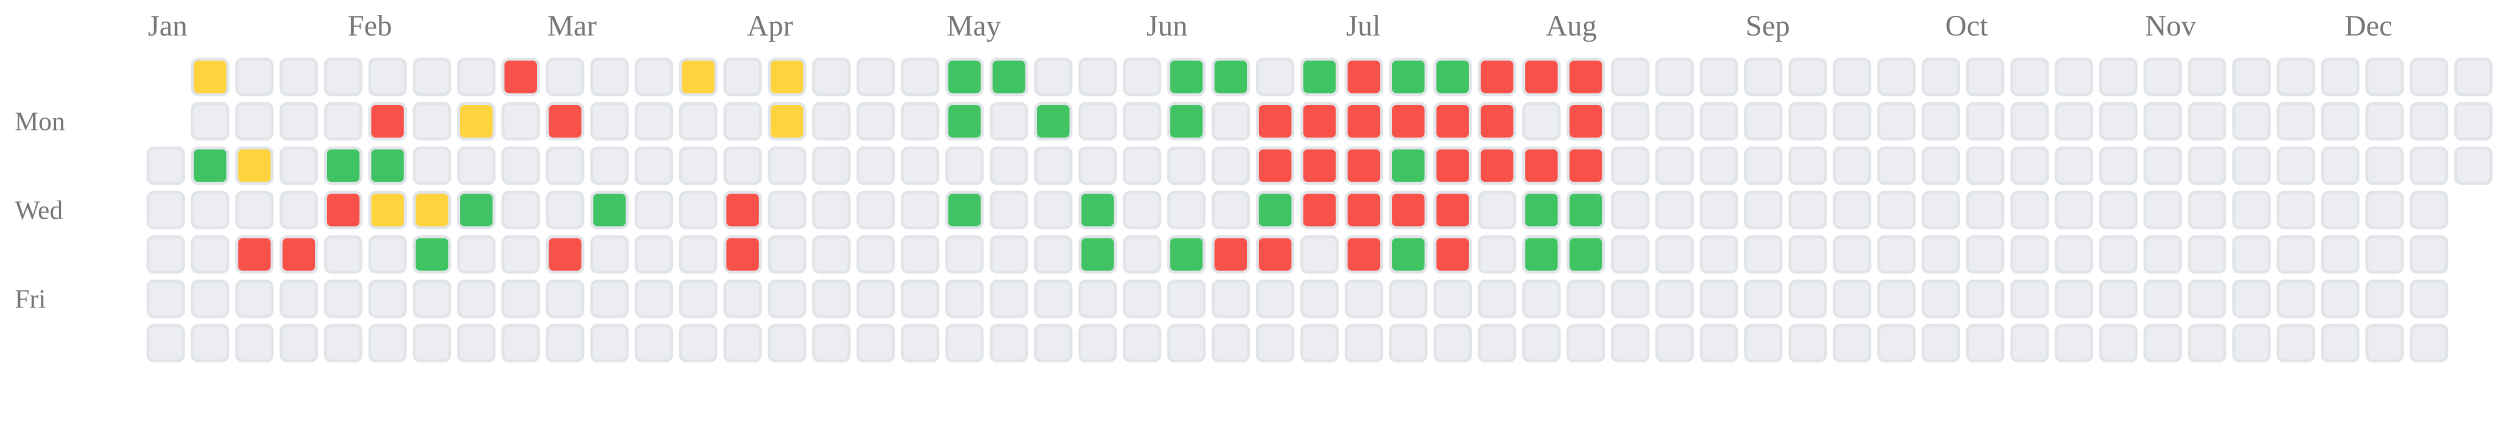
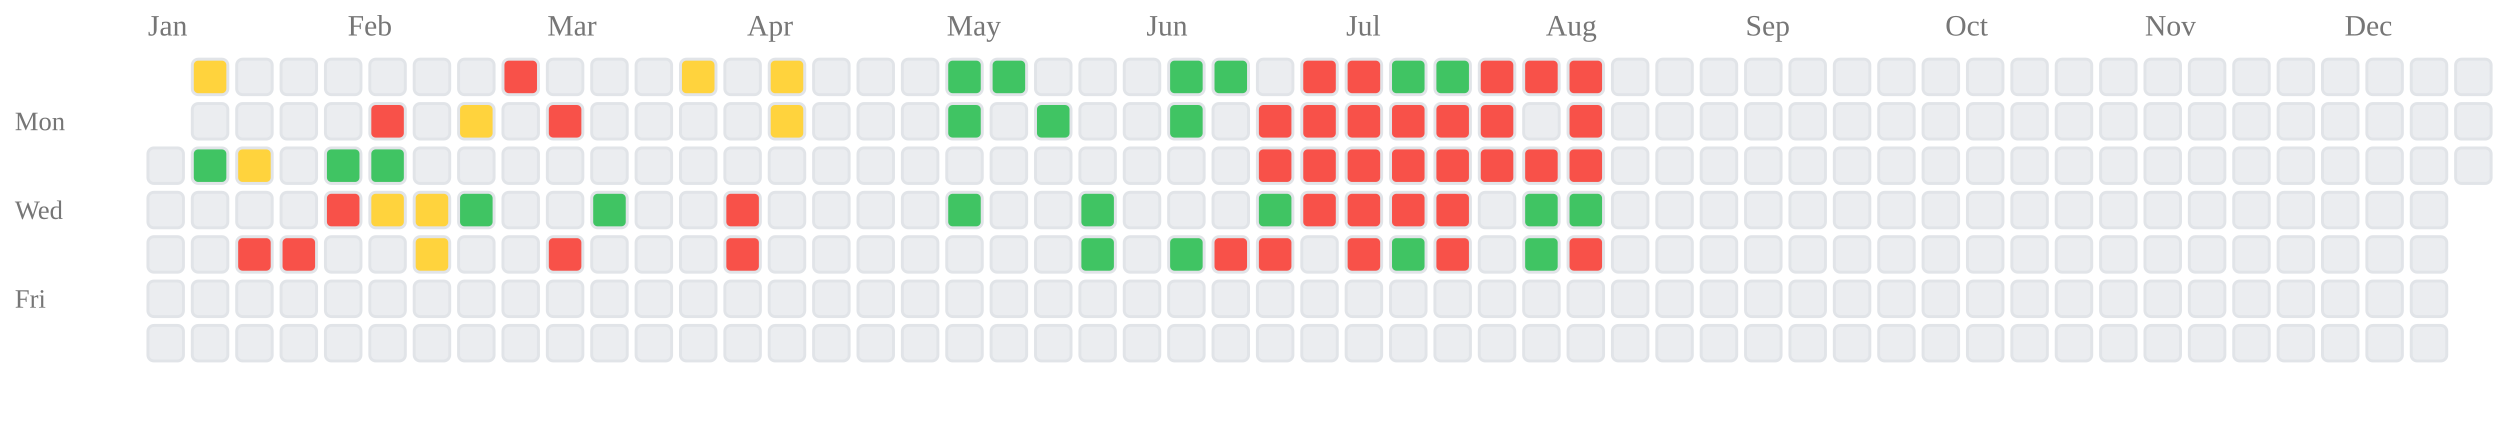
<svg xmlns="http://www.w3.org/2000/svg" width="845" height="145">
  <style>
        .month { font-size: 10px; fill: #767676; }
        .day { font-size: 9px; fill: #767676; }
        .cell { stroke: #e1e4e8; stroke-width: 1; }
        .cell-profit { fill: #40c463; }
        .cell-loss { fill: #f85149; }
        .cell-breakeven { fill: #ffd33d; }
        .cell-empty { fill: #ebedf0; }
    </style>
  <text x="50.0" y="12" class="month">Jan</text>
  <text x="117.5" y="12" class="month">Feb</text>
  <text x="185.0" y="12" class="month">Mar</text>
  <text x="252.5" y="12" class="month">Apr</text>
  <text x="320.0" y="12" class="month">May</text>
  <text x="387.5" y="12" class="month">Jun</text>
  <text x="455.0" y="12" class="month">Jul</text>
  <text x="522.5" y="12" class="month">Aug</text>
  <text x="590.0" y="12" class="month">Sep</text>
  <text x="657.5" y="12" class="month">Oct</text>
  <text x="725.0" y="12" class="month">Nov</text>
  <text x="792.5" y="12" class="month">Dec</text>
  <text x="5" y="44" class="day">Mon</text>
  <text x="5" y="74" class="day">Wed</text>
  <text x="5" y="104" class="day">Fri</text>
  <rect x="50" y="50" width="12" height="12" class="cell cell-empty" rx="2" ry="2" />
  <rect x="50" y="65" width="12" height="12" class="cell cell-empty" rx="2" ry="2" />
  <rect x="50" y="80" width="12" height="12" class="cell cell-empty" rx="2" ry="2" />
  <rect x="50" y="95" width="12" height="12" class="cell cell-empty" rx="2" ry="2" />
  <rect x="50" y="110" width="12" height="12" class="cell cell-empty" rx="2" ry="2" />
  <rect x="65" y="20" width="12" height="12" class="cell cell-breakeven" rx="2" ry="2" />
  <rect x="65" y="35" width="12" height="12" class="cell cell-empty" rx="2" ry="2" />
  <rect x="65" y="50" width="12" height="12" class="cell cell-profit" rx="2" ry="2" />
  <rect x="65" y="65" width="12" height="12" class="cell cell-empty" rx="2" ry="2" />
  <rect x="65" y="80" width="12" height="12" class="cell cell-empty" rx="2" ry="2" />
  <rect x="65" y="95" width="12" height="12" class="cell cell-empty" rx="2" ry="2" />
  <rect x="65" y="110" width="12" height="12" class="cell cell-empty" rx="2" ry="2" />
  <rect x="80" y="20" width="12" height="12" class="cell cell-empty" rx="2" ry="2" />
  <rect x="80" y="35" width="12" height="12" class="cell cell-empty" rx="2" ry="2" />
  <rect x="80" y="50" width="12" height="12" class="cell cell-breakeven" rx="2" ry="2" />
  <rect x="80" y="65" width="12" height="12" class="cell cell-empty" rx="2" ry="2" />
  <rect x="80" y="80" width="12" height="12" class="cell cell-loss" rx="2" ry="2" />
  <rect x="80" y="95" width="12" height="12" class="cell cell-empty" rx="2" ry="2" />
  <rect x="80" y="110" width="12" height="12" class="cell cell-empty" rx="2" ry="2" />
  <rect x="95" y="20" width="12" height="12" class="cell cell-empty" rx="2" ry="2" />
  <rect x="95" y="35" width="12" height="12" class="cell cell-empty" rx="2" ry="2" />
  <rect x="95" y="50" width="12" height="12" class="cell cell-empty" rx="2" ry="2" />
  <rect x="95" y="65" width="12" height="12" class="cell cell-empty" rx="2" ry="2" />
  <rect x="95" y="80" width="12" height="12" class="cell cell-loss" rx="2" ry="2" />
  <rect x="95" y="95" width="12" height="12" class="cell cell-empty" rx="2" ry="2" />
  <rect x="95" y="110" width="12" height="12" class="cell cell-empty" rx="2" ry="2" />
  <rect x="110" y="20" width="12" height="12" class="cell cell-empty" rx="2" ry="2" />
  <rect x="110" y="35" width="12" height="12" class="cell cell-empty" rx="2" ry="2" />
  <rect x="110" y="50" width="12" height="12" class="cell cell-profit" rx="2" ry="2" />
  <rect x="110" y="65" width="12" height="12" class="cell cell-loss" rx="2" ry="2" />
  <rect x="110" y="80" width="12" height="12" class="cell cell-empty" rx="2" ry="2" />
  <rect x="110" y="95" width="12" height="12" class="cell cell-empty" rx="2" ry="2" />
  <rect x="110" y="110" width="12" height="12" class="cell cell-empty" rx="2" ry="2" />
  <rect x="125" y="20" width="12" height="12" class="cell cell-empty" rx="2" ry="2" />
  <rect x="125" y="35" width="12" height="12" class="cell cell-loss" rx="2" ry="2" />
  <rect x="125" y="50" width="12" height="12" class="cell cell-profit" rx="2" ry="2" />
  <rect x="125" y="65" width="12" height="12" class="cell cell-breakeven" rx="2" ry="2" />
  <rect x="125" y="80" width="12" height="12" class="cell cell-empty" rx="2" ry="2" />
  <rect x="125" y="95" width="12" height="12" class="cell cell-empty" rx="2" ry="2" />
  <rect x="125" y="110" width="12" height="12" class="cell cell-empty" rx="2" ry="2" />
  <rect x="140" y="20" width="12" height="12" class="cell cell-empty" rx="2" ry="2" />
  <rect x="140" y="35" width="12" height="12" class="cell cell-empty" rx="2" ry="2" />
  <rect x="140" y="50" width="12" height="12" class="cell cell-empty" rx="2" ry="2" />
  <rect x="140" y="65" width="12" height="12" class="cell cell-breakeven" rx="2" ry="2" />
-   <rect x="140" y="80" width="12" height="12" class="cell cell-profit" rx="2" ry="2" />
+   <rect x="140" y="80" width="12" height="12" class="cell cell-breakeven" rx="2" ry="2" />
  <rect x="140" y="95" width="12" height="12" class="cell cell-empty" rx="2" ry="2" />
  <rect x="140" y="110" width="12" height="12" class="cell cell-empty" rx="2" ry="2" />
  <rect x="155" y="20" width="12" height="12" class="cell cell-empty" rx="2" ry="2" />
  <rect x="155" y="35" width="12" height="12" class="cell cell-breakeven" rx="2" ry="2" />
  <rect x="155" y="50" width="12" height="12" class="cell cell-empty" rx="2" ry="2" />
  <rect x="155" y="65" width="12" height="12" class="cell cell-profit" rx="2" ry="2" />
  <rect x="155" y="80" width="12" height="12" class="cell cell-empty" rx="2" ry="2" />
  <rect x="155" y="95" width="12" height="12" class="cell cell-empty" rx="2" ry="2" />
  <rect x="155" y="110" width="12" height="12" class="cell cell-empty" rx="2" ry="2" />
  <rect x="170" y="20" width="12" height="12" class="cell cell-loss" rx="2" ry="2" />
  <rect x="170" y="35" width="12" height="12" class="cell cell-empty" rx="2" ry="2" />
  <rect x="170" y="50" width="12" height="12" class="cell cell-empty" rx="2" ry="2" />
  <rect x="170" y="65" width="12" height="12" class="cell cell-empty" rx="2" ry="2" />
  <rect x="170" y="80" width="12" height="12" class="cell cell-empty" rx="2" ry="2" />
  <rect x="170" y="95" width="12" height="12" class="cell cell-empty" rx="2" ry="2" />
  <rect x="170" y="110" width="12" height="12" class="cell cell-empty" rx="2" ry="2" />
  <rect x="185" y="20" width="12" height="12" class="cell cell-empty" rx="2" ry="2" />
  <rect x="185" y="35" width="12" height="12" class="cell cell-loss" rx="2" ry="2" />
  <rect x="185" y="50" width="12" height="12" class="cell cell-empty" rx="2" ry="2" />
  <rect x="185" y="65" width="12" height="12" class="cell cell-empty" rx="2" ry="2" />
  <rect x="185" y="80" width="12" height="12" class="cell cell-loss" rx="2" ry="2" />
  <rect x="185" y="95" width="12" height="12" class="cell cell-empty" rx="2" ry="2" />
  <rect x="185" y="110" width="12" height="12" class="cell cell-empty" rx="2" ry="2" />
  <rect x="200" y="20" width="12" height="12" class="cell cell-empty" rx="2" ry="2" />
  <rect x="200" y="35" width="12" height="12" class="cell cell-empty" rx="2" ry="2" />
  <rect x="200" y="50" width="12" height="12" class="cell cell-empty" rx="2" ry="2" />
  <rect x="200" y="65" width="12" height="12" class="cell cell-profit" rx="2" ry="2" />
  <rect x="200" y="80" width="12" height="12" class="cell cell-empty" rx="2" ry="2" />
  <rect x="200" y="95" width="12" height="12" class="cell cell-empty" rx="2" ry="2" />
  <rect x="200" y="110" width="12" height="12" class="cell cell-empty" rx="2" ry="2" />
  <rect x="215" y="20" width="12" height="12" class="cell cell-empty" rx="2" ry="2" />
  <rect x="215" y="35" width="12" height="12" class="cell cell-empty" rx="2" ry="2" />
  <rect x="215" y="50" width="12" height="12" class="cell cell-empty" rx="2" ry="2" />
  <rect x="215" y="65" width="12" height="12" class="cell cell-empty" rx="2" ry="2" />
  <rect x="215" y="80" width="12" height="12" class="cell cell-empty" rx="2" ry="2" />
  <rect x="215" y="95" width="12" height="12" class="cell cell-empty" rx="2" ry="2" />
  <rect x="215" y="110" width="12" height="12" class="cell cell-empty" rx="2" ry="2" />
  <rect x="230" y="20" width="12" height="12" class="cell cell-breakeven" rx="2" ry="2" />
  <rect x="230" y="35" width="12" height="12" class="cell cell-empty" rx="2" ry="2" />
  <rect x="230" y="50" width="12" height="12" class="cell cell-empty" rx="2" ry="2" />
  <rect x="230" y="65" width="12" height="12" class="cell cell-empty" rx="2" ry="2" />
  <rect x="230" y="80" width="12" height="12" class="cell cell-empty" rx="2" ry="2" />
  <rect x="230" y="95" width="12" height="12" class="cell cell-empty" rx="2" ry="2" />
  <rect x="230" y="110" width="12" height="12" class="cell cell-empty" rx="2" ry="2" />
  <rect x="245" y="20" width="12" height="12" class="cell cell-empty" rx="2" ry="2" />
  <rect x="245" y="35" width="12" height="12" class="cell cell-empty" rx="2" ry="2" />
  <rect x="245" y="50" width="12" height="12" class="cell cell-empty" rx="2" ry="2" />
  <rect x="245" y="65" width="12" height="12" class="cell cell-loss" rx="2" ry="2" />
  <rect x="245" y="80" width="12" height="12" class="cell cell-loss" rx="2" ry="2" />
  <rect x="245" y="95" width="12" height="12" class="cell cell-empty" rx="2" ry="2" />
  <rect x="245" y="110" width="12" height="12" class="cell cell-empty" rx="2" ry="2" />
  <rect x="260" y="20" width="12" height="12" class="cell cell-breakeven" rx="2" ry="2" />
  <rect x="260" y="35" width="12" height="12" class="cell cell-breakeven" rx="2" ry="2" />
  <rect x="260" y="50" width="12" height="12" class="cell cell-empty" rx="2" ry="2" />
  <rect x="260" y="65" width="12" height="12" class="cell cell-empty" rx="2" ry="2" />
  <rect x="260" y="80" width="12" height="12" class="cell cell-empty" rx="2" ry="2" />
  <rect x="260" y="95" width="12" height="12" class="cell cell-empty" rx="2" ry="2" />
  <rect x="260" y="110" width="12" height="12" class="cell cell-empty" rx="2" ry="2" />
  <rect x="275" y="20" width="12" height="12" class="cell cell-empty" rx="2" ry="2" />
  <rect x="275" y="35" width="12" height="12" class="cell cell-empty" rx="2" ry="2" />
  <rect x="275" y="50" width="12" height="12" class="cell cell-empty" rx="2" ry="2" />
  <rect x="275" y="65" width="12" height="12" class="cell cell-empty" rx="2" ry="2" />
  <rect x="275" y="80" width="12" height="12" class="cell cell-empty" rx="2" ry="2" />
  <rect x="275" y="95" width="12" height="12" class="cell cell-empty" rx="2" ry="2" />
  <rect x="275" y="110" width="12" height="12" class="cell cell-empty" rx="2" ry="2" />
  <rect x="290" y="20" width="12" height="12" class="cell cell-empty" rx="2" ry="2" />
  <rect x="290" y="35" width="12" height="12" class="cell cell-empty" rx="2" ry="2" />
  <rect x="290" y="50" width="12" height="12" class="cell cell-empty" rx="2" ry="2" />
  <rect x="290" y="65" width="12" height="12" class="cell cell-empty" rx="2" ry="2" />
  <rect x="290" y="80" width="12" height="12" class="cell cell-empty" rx="2" ry="2" />
  <rect x="290" y="95" width="12" height="12" class="cell cell-empty" rx="2" ry="2" />
  <rect x="290" y="110" width="12" height="12" class="cell cell-empty" rx="2" ry="2" />
  <rect x="305" y="20" width="12" height="12" class="cell cell-empty" rx="2" ry="2" />
  <rect x="305" y="35" width="12" height="12" class="cell cell-empty" rx="2" ry="2" />
  <rect x="305" y="50" width="12" height="12" class="cell cell-empty" rx="2" ry="2" />
  <rect x="305" y="65" width="12" height="12" class="cell cell-empty" rx="2" ry="2" />
  <rect x="305" y="80" width="12" height="12" class="cell cell-empty" rx="2" ry="2" />
  <rect x="305" y="95" width="12" height="12" class="cell cell-empty" rx="2" ry="2" />
  <rect x="305" y="110" width="12" height="12" class="cell cell-empty" rx="2" ry="2" />
  <rect x="320" y="20" width="12" height="12" class="cell cell-profit" rx="2" ry="2" />
  <rect x="320" y="35" width="12" height="12" class="cell cell-profit" rx="2" ry="2" />
  <rect x="320" y="50" width="12" height="12" class="cell cell-empty" rx="2" ry="2" />
  <rect x="320" y="65" width="12" height="12" class="cell cell-profit" rx="2" ry="2" />
  <rect x="320" y="80" width="12" height="12" class="cell cell-empty" rx="2" ry="2" />
  <rect x="320" y="95" width="12" height="12" class="cell cell-empty" rx="2" ry="2" />
  <rect x="320" y="110" width="12" height="12" class="cell cell-empty" rx="2" ry="2" />
  <rect x="335" y="20" width="12" height="12" class="cell cell-profit" rx="2" ry="2" />
  <rect x="335" y="35" width="12" height="12" class="cell cell-empty" rx="2" ry="2" />
  <rect x="335" y="50" width="12" height="12" class="cell cell-empty" rx="2" ry="2" />
  <rect x="335" y="65" width="12" height="12" class="cell cell-empty" rx="2" ry="2" />
  <rect x="335" y="80" width="12" height="12" class="cell cell-empty" rx="2" ry="2" />
  <rect x="335" y="95" width="12" height="12" class="cell cell-empty" rx="2" ry="2" />
  <rect x="335" y="110" width="12" height="12" class="cell cell-empty" rx="2" ry="2" />
  <rect x="350" y="20" width="12" height="12" class="cell cell-empty" rx="2" ry="2" />
  <rect x="350" y="35" width="12" height="12" class="cell cell-profit" rx="2" ry="2" />
  <rect x="350" y="50" width="12" height="12" class="cell cell-empty" rx="2" ry="2" />
  <rect x="350" y="65" width="12" height="12" class="cell cell-empty" rx="2" ry="2" />
  <rect x="350" y="80" width="12" height="12" class="cell cell-empty" rx="2" ry="2" />
  <rect x="350" y="95" width="12" height="12" class="cell cell-empty" rx="2" ry="2" />
  <rect x="350" y="110" width="12" height="12" class="cell cell-empty" rx="2" ry="2" />
  <rect x="365" y="20" width="12" height="12" class="cell cell-empty" rx="2" ry="2" />
  <rect x="365" y="35" width="12" height="12" class="cell cell-empty" rx="2" ry="2" />
  <rect x="365" y="50" width="12" height="12" class="cell cell-empty" rx="2" ry="2" />
  <rect x="365" y="65" width="12" height="12" class="cell cell-profit" rx="2" ry="2" />
  <rect x="365" y="80" width="12" height="12" class="cell cell-profit" rx="2" ry="2" />
  <rect x="365" y="95" width="12" height="12" class="cell cell-empty" rx="2" ry="2" />
  <rect x="365" y="110" width="12" height="12" class="cell cell-empty" rx="2" ry="2" />
  <rect x="380" y="20" width="12" height="12" class="cell cell-empty" rx="2" ry="2" />
  <rect x="380" y="35" width="12" height="12" class="cell cell-empty" rx="2" ry="2" />
  <rect x="380" y="50" width="12" height="12" class="cell cell-empty" rx="2" ry="2" />
  <rect x="380" y="65" width="12" height="12" class="cell cell-empty" rx="2" ry="2" />
  <rect x="380" y="80" width="12" height="12" class="cell cell-empty" rx="2" ry="2" />
  <rect x="380" y="95" width="12" height="12" class="cell cell-empty" rx="2" ry="2" />
  <rect x="380" y="110" width="12" height="12" class="cell cell-empty" rx="2" ry="2" />
  <rect x="395" y="20" width="12" height="12" class="cell cell-profit" rx="2" ry="2" />
  <rect x="395" y="35" width="12" height="12" class="cell cell-profit" rx="2" ry="2" />
  <rect x="395" y="50" width="12" height="12" class="cell cell-empty" rx="2" ry="2" />
  <rect x="395" y="65" width="12" height="12" class="cell cell-empty" rx="2" ry="2" />
  <rect x="395" y="80" width="12" height="12" class="cell cell-profit" rx="2" ry="2" />
  <rect x="395" y="95" width="12" height="12" class="cell cell-empty" rx="2" ry="2" />
  <rect x="395" y="110" width="12" height="12" class="cell cell-empty" rx="2" ry="2" />
  <rect x="410" y="20" width="12" height="12" class="cell cell-profit" rx="2" ry="2" />
  <rect x="410" y="35" width="12" height="12" class="cell cell-empty" rx="2" ry="2" />
  <rect x="410" y="50" width="12" height="12" class="cell cell-empty" rx="2" ry="2" />
  <rect x="410" y="65" width="12" height="12" class="cell cell-empty" rx="2" ry="2" />
  <rect x="410" y="80" width="12" height="12" class="cell cell-loss" rx="2" ry="2" />
  <rect x="410" y="95" width="12" height="12" class="cell cell-empty" rx="2" ry="2" />
  <rect x="410" y="110" width="12" height="12" class="cell cell-empty" rx="2" ry="2" />
  <rect x="425" y="20" width="12" height="12" class="cell cell-empty" rx="2" ry="2" />
  <rect x="425" y="35" width="12" height="12" class="cell cell-loss" rx="2" ry="2" />
  <rect x="425" y="50" width="12" height="12" class="cell cell-loss" rx="2" ry="2" />
  <rect x="425" y="65" width="12" height="12" class="cell cell-profit" rx="2" ry="2" />
  <rect x="425" y="80" width="12" height="12" class="cell cell-loss" rx="2" ry="2" />
  <rect x="425" y="95" width="12" height="12" class="cell cell-empty" rx="2" ry="2" />
  <rect x="425" y="110" width="12" height="12" class="cell cell-empty" rx="2" ry="2" />
-   <rect x="440" y="20" width="12" height="12" class="cell cell-profit" rx="2" ry="2" />
+   <rect x="440" y="20" width="12" height="12" class="cell cell-loss" rx="2" ry="2" />
  <rect x="440" y="35" width="12" height="12" class="cell cell-loss" rx="2" ry="2" />
  <rect x="440" y="50" width="12" height="12" class="cell cell-loss" rx="2" ry="2" />
  <rect x="440" y="65" width="12" height="12" class="cell cell-loss" rx="2" ry="2" />
  <rect x="440" y="80" width="12" height="12" class="cell cell-empty" rx="2" ry="2" />
  <rect x="440" y="95" width="12" height="12" class="cell cell-empty" rx="2" ry="2" />
  <rect x="440" y="110" width="12" height="12" class="cell cell-empty" rx="2" ry="2" />
  <rect x="455" y="20" width="12" height="12" class="cell cell-loss" rx="2" ry="2" />
  <rect x="455" y="35" width="12" height="12" class="cell cell-loss" rx="2" ry="2" />
  <rect x="455" y="50" width="12" height="12" class="cell cell-loss" rx="2" ry="2" />
  <rect x="455" y="65" width="12" height="12" class="cell cell-loss" rx="2" ry="2" />
  <rect x="455" y="80" width="12" height="12" class="cell cell-loss" rx="2" ry="2" />
  <rect x="455" y="95" width="12" height="12" class="cell cell-empty" rx="2" ry="2" />
  <rect x="455" y="110" width="12" height="12" class="cell cell-empty" rx="2" ry="2" />
  <rect x="470" y="20" width="12" height="12" class="cell cell-profit" rx="2" ry="2" />
  <rect x="470" y="35" width="12" height="12" class="cell cell-loss" rx="2" ry="2" />
-   <rect x="470" y="50" width="12" height="12" class="cell cell-profit" rx="2" ry="2" />
+   <rect x="470" y="50" width="12" height="12" class="cell cell-loss" rx="2" ry="2" />
  <rect x="470" y="65" width="12" height="12" class="cell cell-loss" rx="2" ry="2" />
  <rect x="470" y="80" width="12" height="12" class="cell cell-profit" rx="2" ry="2" />
  <rect x="470" y="95" width="12" height="12" class="cell cell-empty" rx="2" ry="2" />
  <rect x="470" y="110" width="12" height="12" class="cell cell-empty" rx="2" ry="2" />
  <rect x="485" y="20" width="12" height="12" class="cell cell-profit" rx="2" ry="2" />
  <rect x="485" y="35" width="12" height="12" class="cell cell-loss" rx="2" ry="2" />
  <rect x="485" y="50" width="12" height="12" class="cell cell-loss" rx="2" ry="2" />
  <rect x="485" y="65" width="12" height="12" class="cell cell-loss" rx="2" ry="2" />
  <rect x="485" y="80" width="12" height="12" class="cell cell-loss" rx="2" ry="2" />
  <rect x="485" y="95" width="12" height="12" class="cell cell-empty" rx="2" ry="2" />
  <rect x="485" y="110" width="12" height="12" class="cell cell-empty" rx="2" ry="2" />
  <rect x="500" y="20" width="12" height="12" class="cell cell-loss" rx="2" ry="2" />
  <rect x="500" y="35" width="12" height="12" class="cell cell-loss" rx="2" ry="2" />
  <rect x="500" y="50" width="12" height="12" class="cell cell-loss" rx="2" ry="2" />
  <rect x="500" y="65" width="12" height="12" class="cell cell-empty" rx="2" ry="2" />
  <rect x="500" y="80" width="12" height="12" class="cell cell-empty" rx="2" ry="2" />
  <rect x="500" y="95" width="12" height="12" class="cell cell-empty" rx="2" ry="2" />
  <rect x="500" y="110" width="12" height="12" class="cell cell-empty" rx="2" ry="2" />
  <rect x="515" y="20" width="12" height="12" class="cell cell-loss" rx="2" ry="2" />
  <rect x="515" y="35" width="12" height="12" class="cell cell-empty" rx="2" ry="2" />
  <rect x="515" y="50" width="12" height="12" class="cell cell-loss" rx="2" ry="2" />
  <rect x="515" y="65" width="12" height="12" class="cell cell-profit" rx="2" ry="2" />
  <rect x="515" y="80" width="12" height="12" class="cell cell-profit" rx="2" ry="2" />
  <rect x="515" y="95" width="12" height="12" class="cell cell-empty" rx="2" ry="2" />
  <rect x="515" y="110" width="12" height="12" class="cell cell-empty" rx="2" ry="2" />
  <rect x="530" y="20" width="12" height="12" class="cell cell-loss" rx="2" ry="2" />
  <rect x="530" y="35" width="12" height="12" class="cell cell-loss" rx="2" ry="2" />
  <rect x="530" y="50" width="12" height="12" class="cell cell-loss" rx="2" ry="2" />
  <rect x="530" y="65" width="12" height="12" class="cell cell-profit" rx="2" ry="2" />
-   <rect x="530" y="80" width="12" height="12" class="cell cell-profit" rx="2" ry="2" />
+   <rect x="530" y="80" width="12" height="12" class="cell cell-loss" rx="2" ry="2" />
  <rect x="530" y="95" width="12" height="12" class="cell cell-empty" rx="2" ry="2" />
  <rect x="530" y="110" width="12" height="12" class="cell cell-empty" rx="2" ry="2" />
  <rect x="545" y="20" width="12" height="12" class="cell cell-empty" rx="2" ry="2" />
  <rect x="545" y="35" width="12" height="12" class="cell cell-empty" rx="2" ry="2" />
  <rect x="545" y="50" width="12" height="12" class="cell cell-empty" rx="2" ry="2" />
  <rect x="545" y="65" width="12" height="12" class="cell cell-empty" rx="2" ry="2" />
  <rect x="545" y="80" width="12" height="12" class="cell cell-empty" rx="2" ry="2" />
  <rect x="545" y="95" width="12" height="12" class="cell cell-empty" rx="2" ry="2" />
  <rect x="545" y="110" width="12" height="12" class="cell cell-empty" rx="2" ry="2" />
  <rect x="560" y="20" width="12" height="12" class="cell cell-empty" rx="2" ry="2" />
  <rect x="560" y="35" width="12" height="12" class="cell cell-empty" rx="2" ry="2" />
  <rect x="560" y="50" width="12" height="12" class="cell cell-empty" rx="2" ry="2" />
  <rect x="560" y="65" width="12" height="12" class="cell cell-empty" rx="2" ry="2" />
  <rect x="560" y="80" width="12" height="12" class="cell cell-empty" rx="2" ry="2" />
  <rect x="560" y="95" width="12" height="12" class="cell cell-empty" rx="2" ry="2" />
  <rect x="560" y="110" width="12" height="12" class="cell cell-empty" rx="2" ry="2" />
  <rect x="575" y="20" width="12" height="12" class="cell cell-empty" rx="2" ry="2" />
  <rect x="575" y="35" width="12" height="12" class="cell cell-empty" rx="2" ry="2" />
  <rect x="575" y="50" width="12" height="12" class="cell cell-empty" rx="2" ry="2" />
  <rect x="575" y="65" width="12" height="12" class="cell cell-empty" rx="2" ry="2" />
  <rect x="575" y="80" width="12" height="12" class="cell cell-empty" rx="2" ry="2" />
  <rect x="575" y="95" width="12" height="12" class="cell cell-empty" rx="2" ry="2" />
  <rect x="575" y="110" width="12" height="12" class="cell cell-empty" rx="2" ry="2" />
  <rect x="590" y="20" width="12" height="12" class="cell cell-empty" rx="2" ry="2" />
  <rect x="590" y="35" width="12" height="12" class="cell cell-empty" rx="2" ry="2" />
  <rect x="590" y="50" width="12" height="12" class="cell cell-empty" rx="2" ry="2" />
  <rect x="590" y="65" width="12" height="12" class="cell cell-empty" rx="2" ry="2" />
  <rect x="590" y="80" width="12" height="12" class="cell cell-empty" rx="2" ry="2" />
  <rect x="590" y="95" width="12" height="12" class="cell cell-empty" rx="2" ry="2" />
  <rect x="590" y="110" width="12" height="12" class="cell cell-empty" rx="2" ry="2" />
  <rect x="605" y="20" width="12" height="12" class="cell cell-empty" rx="2" ry="2" />
  <rect x="605" y="35" width="12" height="12" class="cell cell-empty" rx="2" ry="2" />
  <rect x="605" y="50" width="12" height="12" class="cell cell-empty" rx="2" ry="2" />
  <rect x="605" y="65" width="12" height="12" class="cell cell-empty" rx="2" ry="2" />
  <rect x="605" y="80" width="12" height="12" class="cell cell-empty" rx="2" ry="2" />
  <rect x="605" y="95" width="12" height="12" class="cell cell-empty" rx="2" ry="2" />
  <rect x="605" y="110" width="12" height="12" class="cell cell-empty" rx="2" ry="2" />
  <rect x="620" y="20" width="12" height="12" class="cell cell-empty" rx="2" ry="2" />
  <rect x="620" y="35" width="12" height="12" class="cell cell-empty" rx="2" ry="2" />
  <rect x="620" y="50" width="12" height="12" class="cell cell-empty" rx="2" ry="2" />
  <rect x="620" y="65" width="12" height="12" class="cell cell-empty" rx="2" ry="2" />
  <rect x="620" y="80" width="12" height="12" class="cell cell-empty" rx="2" ry="2" />
  <rect x="620" y="95" width="12" height="12" class="cell cell-empty" rx="2" ry="2" />
  <rect x="620" y="110" width="12" height="12" class="cell cell-empty" rx="2" ry="2" />
  <rect x="635" y="20" width="12" height="12" class="cell cell-empty" rx="2" ry="2" />
  <rect x="635" y="35" width="12" height="12" class="cell cell-empty" rx="2" ry="2" />
  <rect x="635" y="50" width="12" height="12" class="cell cell-empty" rx="2" ry="2" />
  <rect x="635" y="65" width="12" height="12" class="cell cell-empty" rx="2" ry="2" />
  <rect x="635" y="80" width="12" height="12" class="cell cell-empty" rx="2" ry="2" />
  <rect x="635" y="95" width="12" height="12" class="cell cell-empty" rx="2" ry="2" />
  <rect x="635" y="110" width="12" height="12" class="cell cell-empty" rx="2" ry="2" />
  <rect x="650" y="20" width="12" height="12" class="cell cell-empty" rx="2" ry="2" />
  <rect x="650" y="35" width="12" height="12" class="cell cell-empty" rx="2" ry="2" />
  <rect x="650" y="50" width="12" height="12" class="cell cell-empty" rx="2" ry="2" />
  <rect x="650" y="65" width="12" height="12" class="cell cell-empty" rx="2" ry="2" />
  <rect x="650" y="80" width="12" height="12" class="cell cell-empty" rx="2" ry="2" />
  <rect x="650" y="95" width="12" height="12" class="cell cell-empty" rx="2" ry="2" />
  <rect x="650" y="110" width="12" height="12" class="cell cell-empty" rx="2" ry="2" />
  <rect x="665" y="20" width="12" height="12" class="cell cell-empty" rx="2" ry="2" />
  <rect x="665" y="35" width="12" height="12" class="cell cell-empty" rx="2" ry="2" />
  <rect x="665" y="50" width="12" height="12" class="cell cell-empty" rx="2" ry="2" />
  <rect x="665" y="65" width="12" height="12" class="cell cell-empty" rx="2" ry="2" />
  <rect x="665" y="80" width="12" height="12" class="cell cell-empty" rx="2" ry="2" />
  <rect x="665" y="95" width="12" height="12" class="cell cell-empty" rx="2" ry="2" />
  <rect x="665" y="110" width="12" height="12" class="cell cell-empty" rx="2" ry="2" />
  <rect x="680" y="20" width="12" height="12" class="cell cell-empty" rx="2" ry="2" />
  <rect x="680" y="35" width="12" height="12" class="cell cell-empty" rx="2" ry="2" />
  <rect x="680" y="50" width="12" height="12" class="cell cell-empty" rx="2" ry="2" />
  <rect x="680" y="65" width="12" height="12" class="cell cell-empty" rx="2" ry="2" />
  <rect x="680" y="80" width="12" height="12" class="cell cell-empty" rx="2" ry="2" />
  <rect x="680" y="95" width="12" height="12" class="cell cell-empty" rx="2" ry="2" />
  <rect x="680" y="110" width="12" height="12" class="cell cell-empty" rx="2" ry="2" />
  <rect x="695" y="20" width="12" height="12" class="cell cell-empty" rx="2" ry="2" />
  <rect x="695" y="35" width="12" height="12" class="cell cell-empty" rx="2" ry="2" />
  <rect x="695" y="50" width="12" height="12" class="cell cell-empty" rx="2" ry="2" />
  <rect x="695" y="65" width="12" height="12" class="cell cell-empty" rx="2" ry="2" />
  <rect x="695" y="80" width="12" height="12" class="cell cell-empty" rx="2" ry="2" />
  <rect x="695" y="95" width="12" height="12" class="cell cell-empty" rx="2" ry="2" />
  <rect x="695" y="110" width="12" height="12" class="cell cell-empty" rx="2" ry="2" />
  <rect x="710" y="20" width="12" height="12" class="cell cell-empty" rx="2" ry="2" />
  <rect x="710" y="35" width="12" height="12" class="cell cell-empty" rx="2" ry="2" />
  <rect x="710" y="50" width="12" height="12" class="cell cell-empty" rx="2" ry="2" />
  <rect x="710" y="65" width="12" height="12" class="cell cell-empty" rx="2" ry="2" />
  <rect x="710" y="80" width="12" height="12" class="cell cell-empty" rx="2" ry="2" />
  <rect x="710" y="95" width="12" height="12" class="cell cell-empty" rx="2" ry="2" />
  <rect x="710" y="110" width="12" height="12" class="cell cell-empty" rx="2" ry="2" />
  <rect x="725" y="20" width="12" height="12" class="cell cell-empty" rx="2" ry="2" />
  <rect x="725" y="35" width="12" height="12" class="cell cell-empty" rx="2" ry="2" />
  <rect x="725" y="50" width="12" height="12" class="cell cell-empty" rx="2" ry="2" />
  <rect x="725" y="65" width="12" height="12" class="cell cell-empty" rx="2" ry="2" />
  <rect x="725" y="80" width="12" height="12" class="cell cell-empty" rx="2" ry="2" />
  <rect x="725" y="95" width="12" height="12" class="cell cell-empty" rx="2" ry="2" />
  <rect x="725" y="110" width="12" height="12" class="cell cell-empty" rx="2" ry="2" />
  <rect x="740" y="20" width="12" height="12" class="cell cell-empty" rx="2" ry="2" />
  <rect x="740" y="35" width="12" height="12" class="cell cell-empty" rx="2" ry="2" />
  <rect x="740" y="50" width="12" height="12" class="cell cell-empty" rx="2" ry="2" />
  <rect x="740" y="65" width="12" height="12" class="cell cell-empty" rx="2" ry="2" />
  <rect x="740" y="80" width="12" height="12" class="cell cell-empty" rx="2" ry="2" />
  <rect x="740" y="95" width="12" height="12" class="cell cell-empty" rx="2" ry="2" />
  <rect x="740" y="110" width="12" height="12" class="cell cell-empty" rx="2" ry="2" />
  <rect x="755" y="20" width="12" height="12" class="cell cell-empty" rx="2" ry="2" />
  <rect x="755" y="35" width="12" height="12" class="cell cell-empty" rx="2" ry="2" />
  <rect x="755" y="50" width="12" height="12" class="cell cell-empty" rx="2" ry="2" />
  <rect x="755" y="65" width="12" height="12" class="cell cell-empty" rx="2" ry="2" />
  <rect x="755" y="80" width="12" height="12" class="cell cell-empty" rx="2" ry="2" />
  <rect x="755" y="95" width="12" height="12" class="cell cell-empty" rx="2" ry="2" />
  <rect x="755" y="110" width="12" height="12" class="cell cell-empty" rx="2" ry="2" />
  <rect x="770" y="20" width="12" height="12" class="cell cell-empty" rx="2" ry="2" />
  <rect x="770" y="35" width="12" height="12" class="cell cell-empty" rx="2" ry="2" />
  <rect x="770" y="50" width="12" height="12" class="cell cell-empty" rx="2" ry="2" />
  <rect x="770" y="65" width="12" height="12" class="cell cell-empty" rx="2" ry="2" />
  <rect x="770" y="80" width="12" height="12" class="cell cell-empty" rx="2" ry="2" />
  <rect x="770" y="95" width="12" height="12" class="cell cell-empty" rx="2" ry="2" />
  <rect x="770" y="110" width="12" height="12" class="cell cell-empty" rx="2" ry="2" />
  <rect x="785" y="20" width="12" height="12" class="cell cell-empty" rx="2" ry="2" />
  <rect x="785" y="35" width="12" height="12" class="cell cell-empty" rx="2" ry="2" />
  <rect x="785" y="50" width="12" height="12" class="cell cell-empty" rx="2" ry="2" />
  <rect x="785" y="65" width="12" height="12" class="cell cell-empty" rx="2" ry="2" />
  <rect x="785" y="80" width="12" height="12" class="cell cell-empty" rx="2" ry="2" />
  <rect x="785" y="95" width="12" height="12" class="cell cell-empty" rx="2" ry="2" />
  <rect x="785" y="110" width="12" height="12" class="cell cell-empty" rx="2" ry="2" />
  <rect x="800" y="20" width="12" height="12" class="cell cell-empty" rx="2" ry="2" />
  <rect x="800" y="35" width="12" height="12" class="cell cell-empty" rx="2" ry="2" />
  <rect x="800" y="50" width="12" height="12" class="cell cell-empty" rx="2" ry="2" />
  <rect x="800" y="65" width="12" height="12" class="cell cell-empty" rx="2" ry="2" />
  <rect x="800" y="80" width="12" height="12" class="cell cell-empty" rx="2" ry="2" />
  <rect x="800" y="95" width="12" height="12" class="cell cell-empty" rx="2" ry="2" />
  <rect x="800" y="110" width="12" height="12" class="cell cell-empty" rx="2" ry="2" />
  <rect x="815" y="20" width="12" height="12" class="cell cell-empty" rx="2" ry="2" />
  <rect x="815" y="35" width="12" height="12" class="cell cell-empty" rx="2" ry="2" />
  <rect x="815" y="50" width="12" height="12" class="cell cell-empty" rx="2" ry="2" />
  <rect x="815" y="65" width="12" height="12" class="cell cell-empty" rx="2" ry="2" />
  <rect x="815" y="80" width="12" height="12" class="cell cell-empty" rx="2" ry="2" />
  <rect x="815" y="95" width="12" height="12" class="cell cell-empty" rx="2" ry="2" />
  <rect x="815" y="110" width="12" height="12" class="cell cell-empty" rx="2" ry="2" />
  <rect x="830" y="20" width="12" height="12" class="cell cell-empty" rx="2" ry="2" />
  <rect x="830" y="35" width="12" height="12" class="cell cell-empty" rx="2" ry="2" />
  <rect x="830" y="50" width="12" height="12" class="cell cell-empty" rx="2" ry="2" />
</svg>
